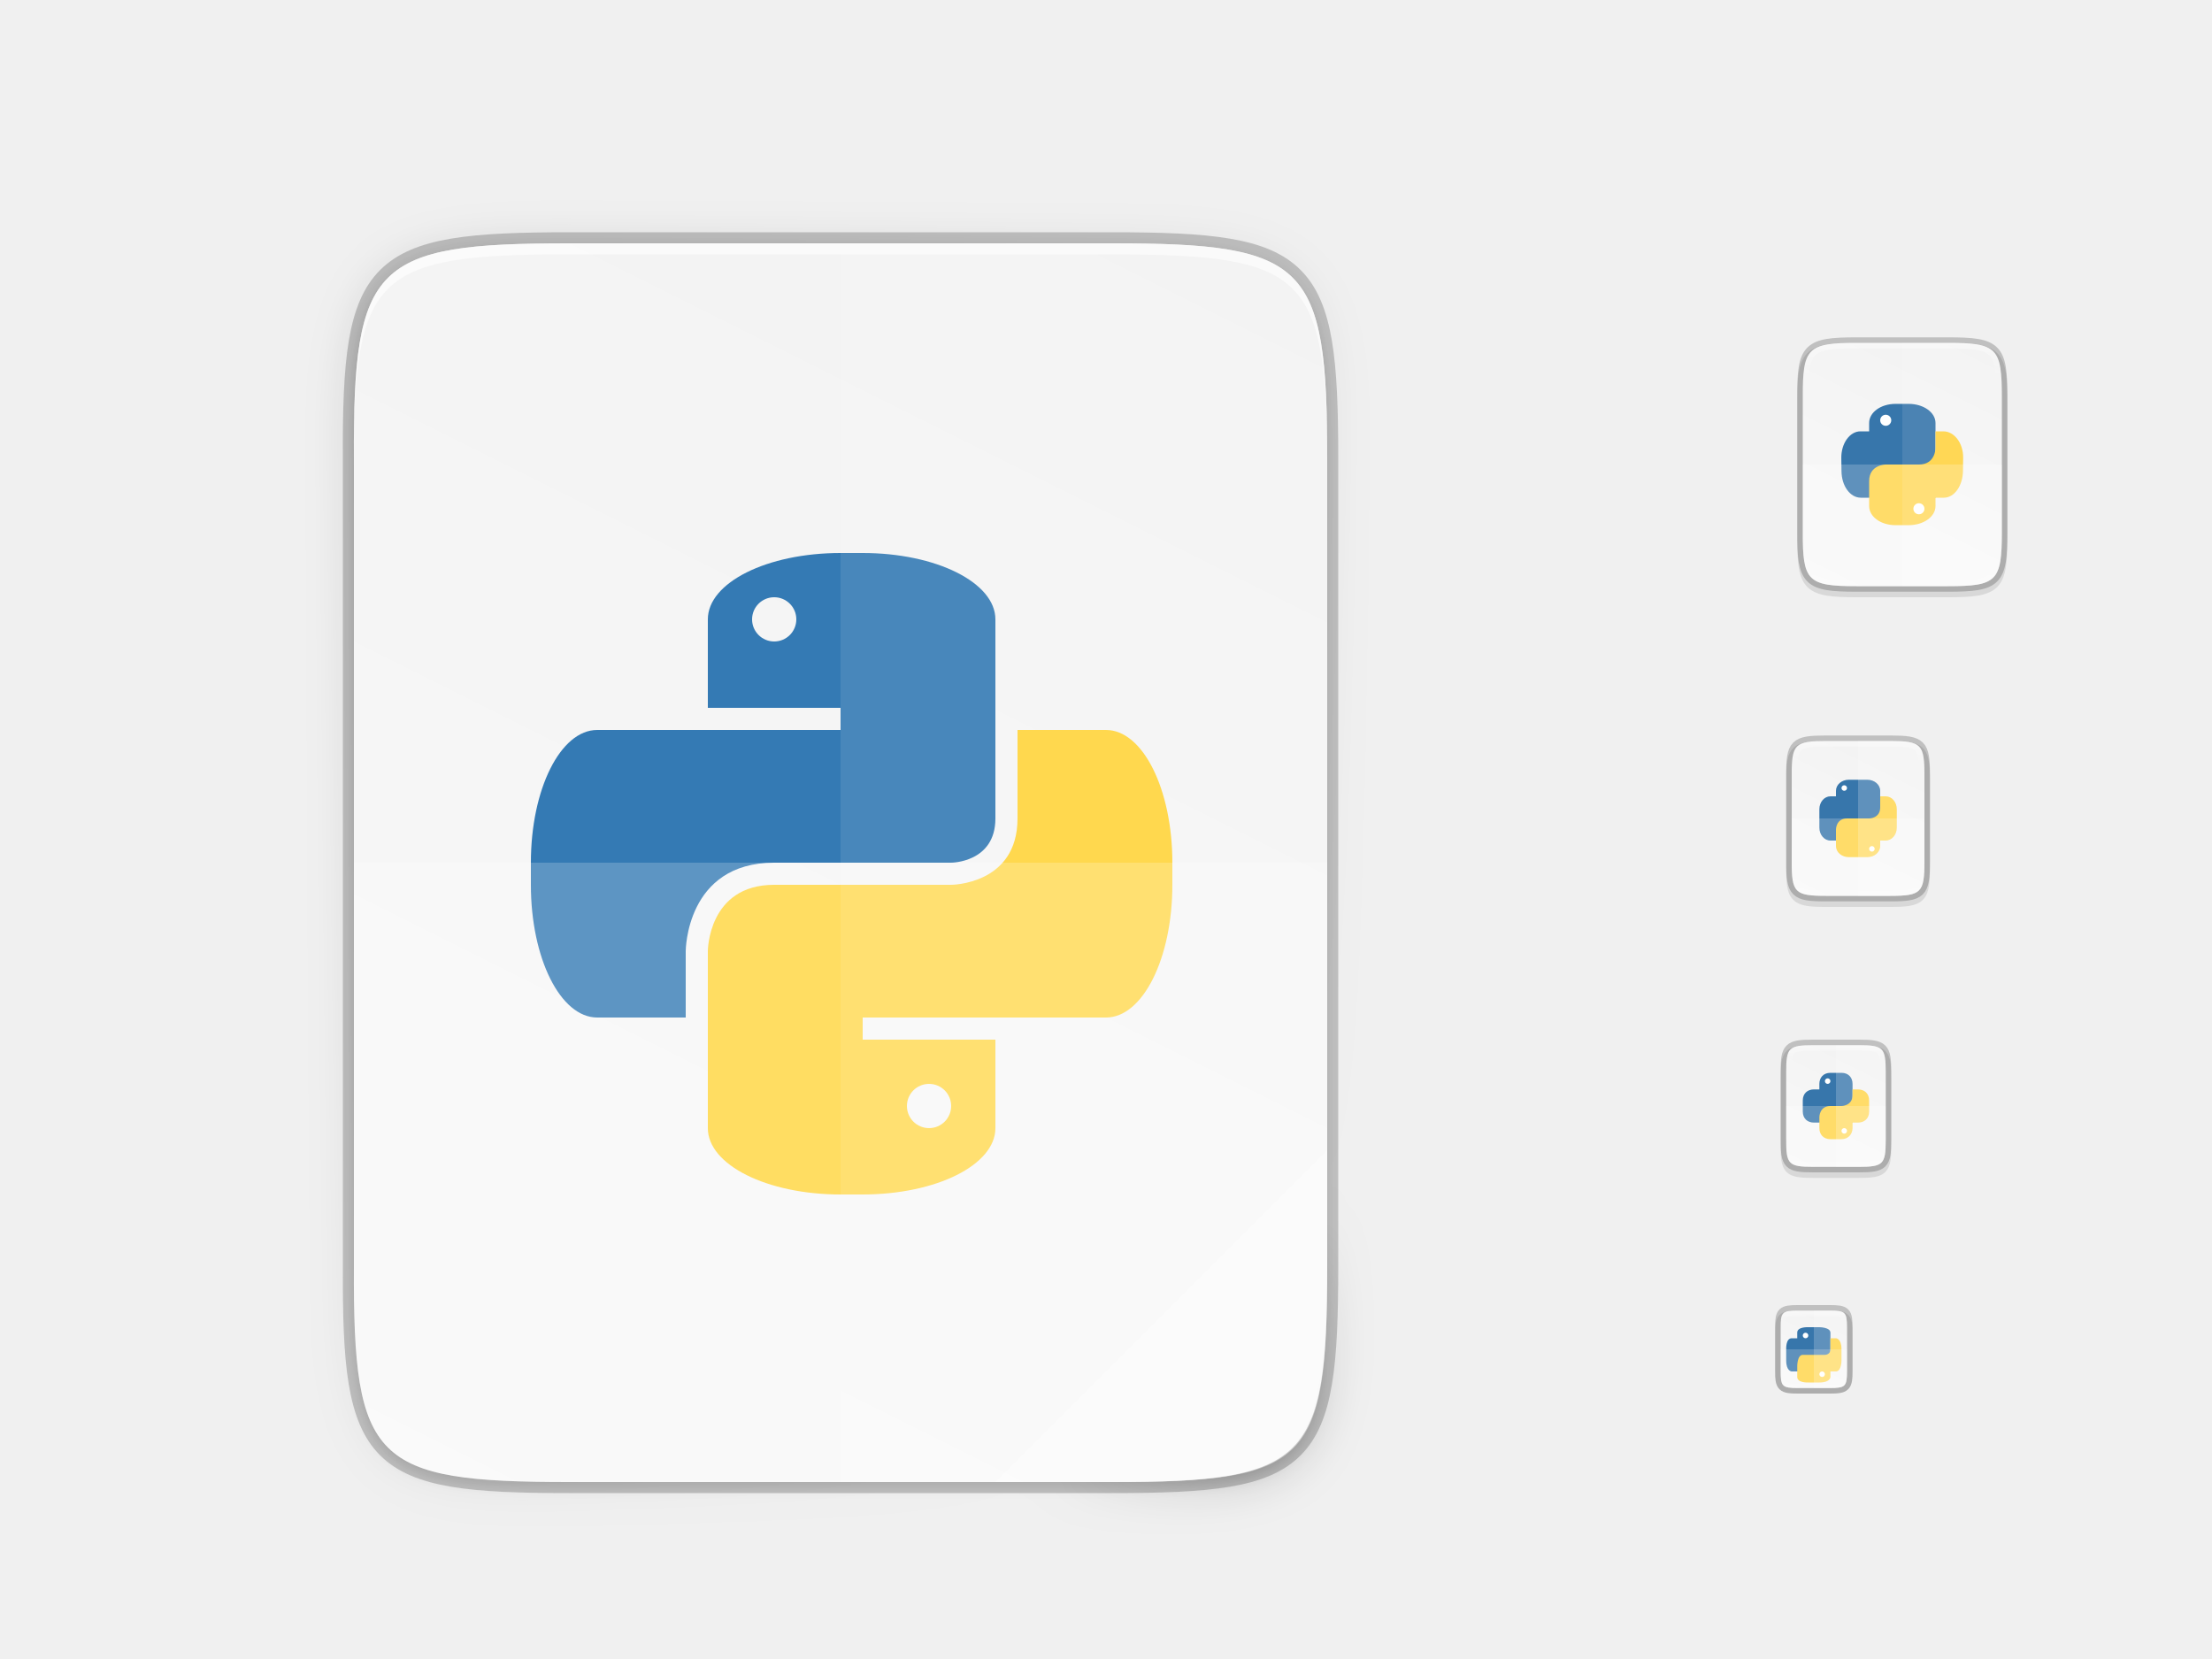
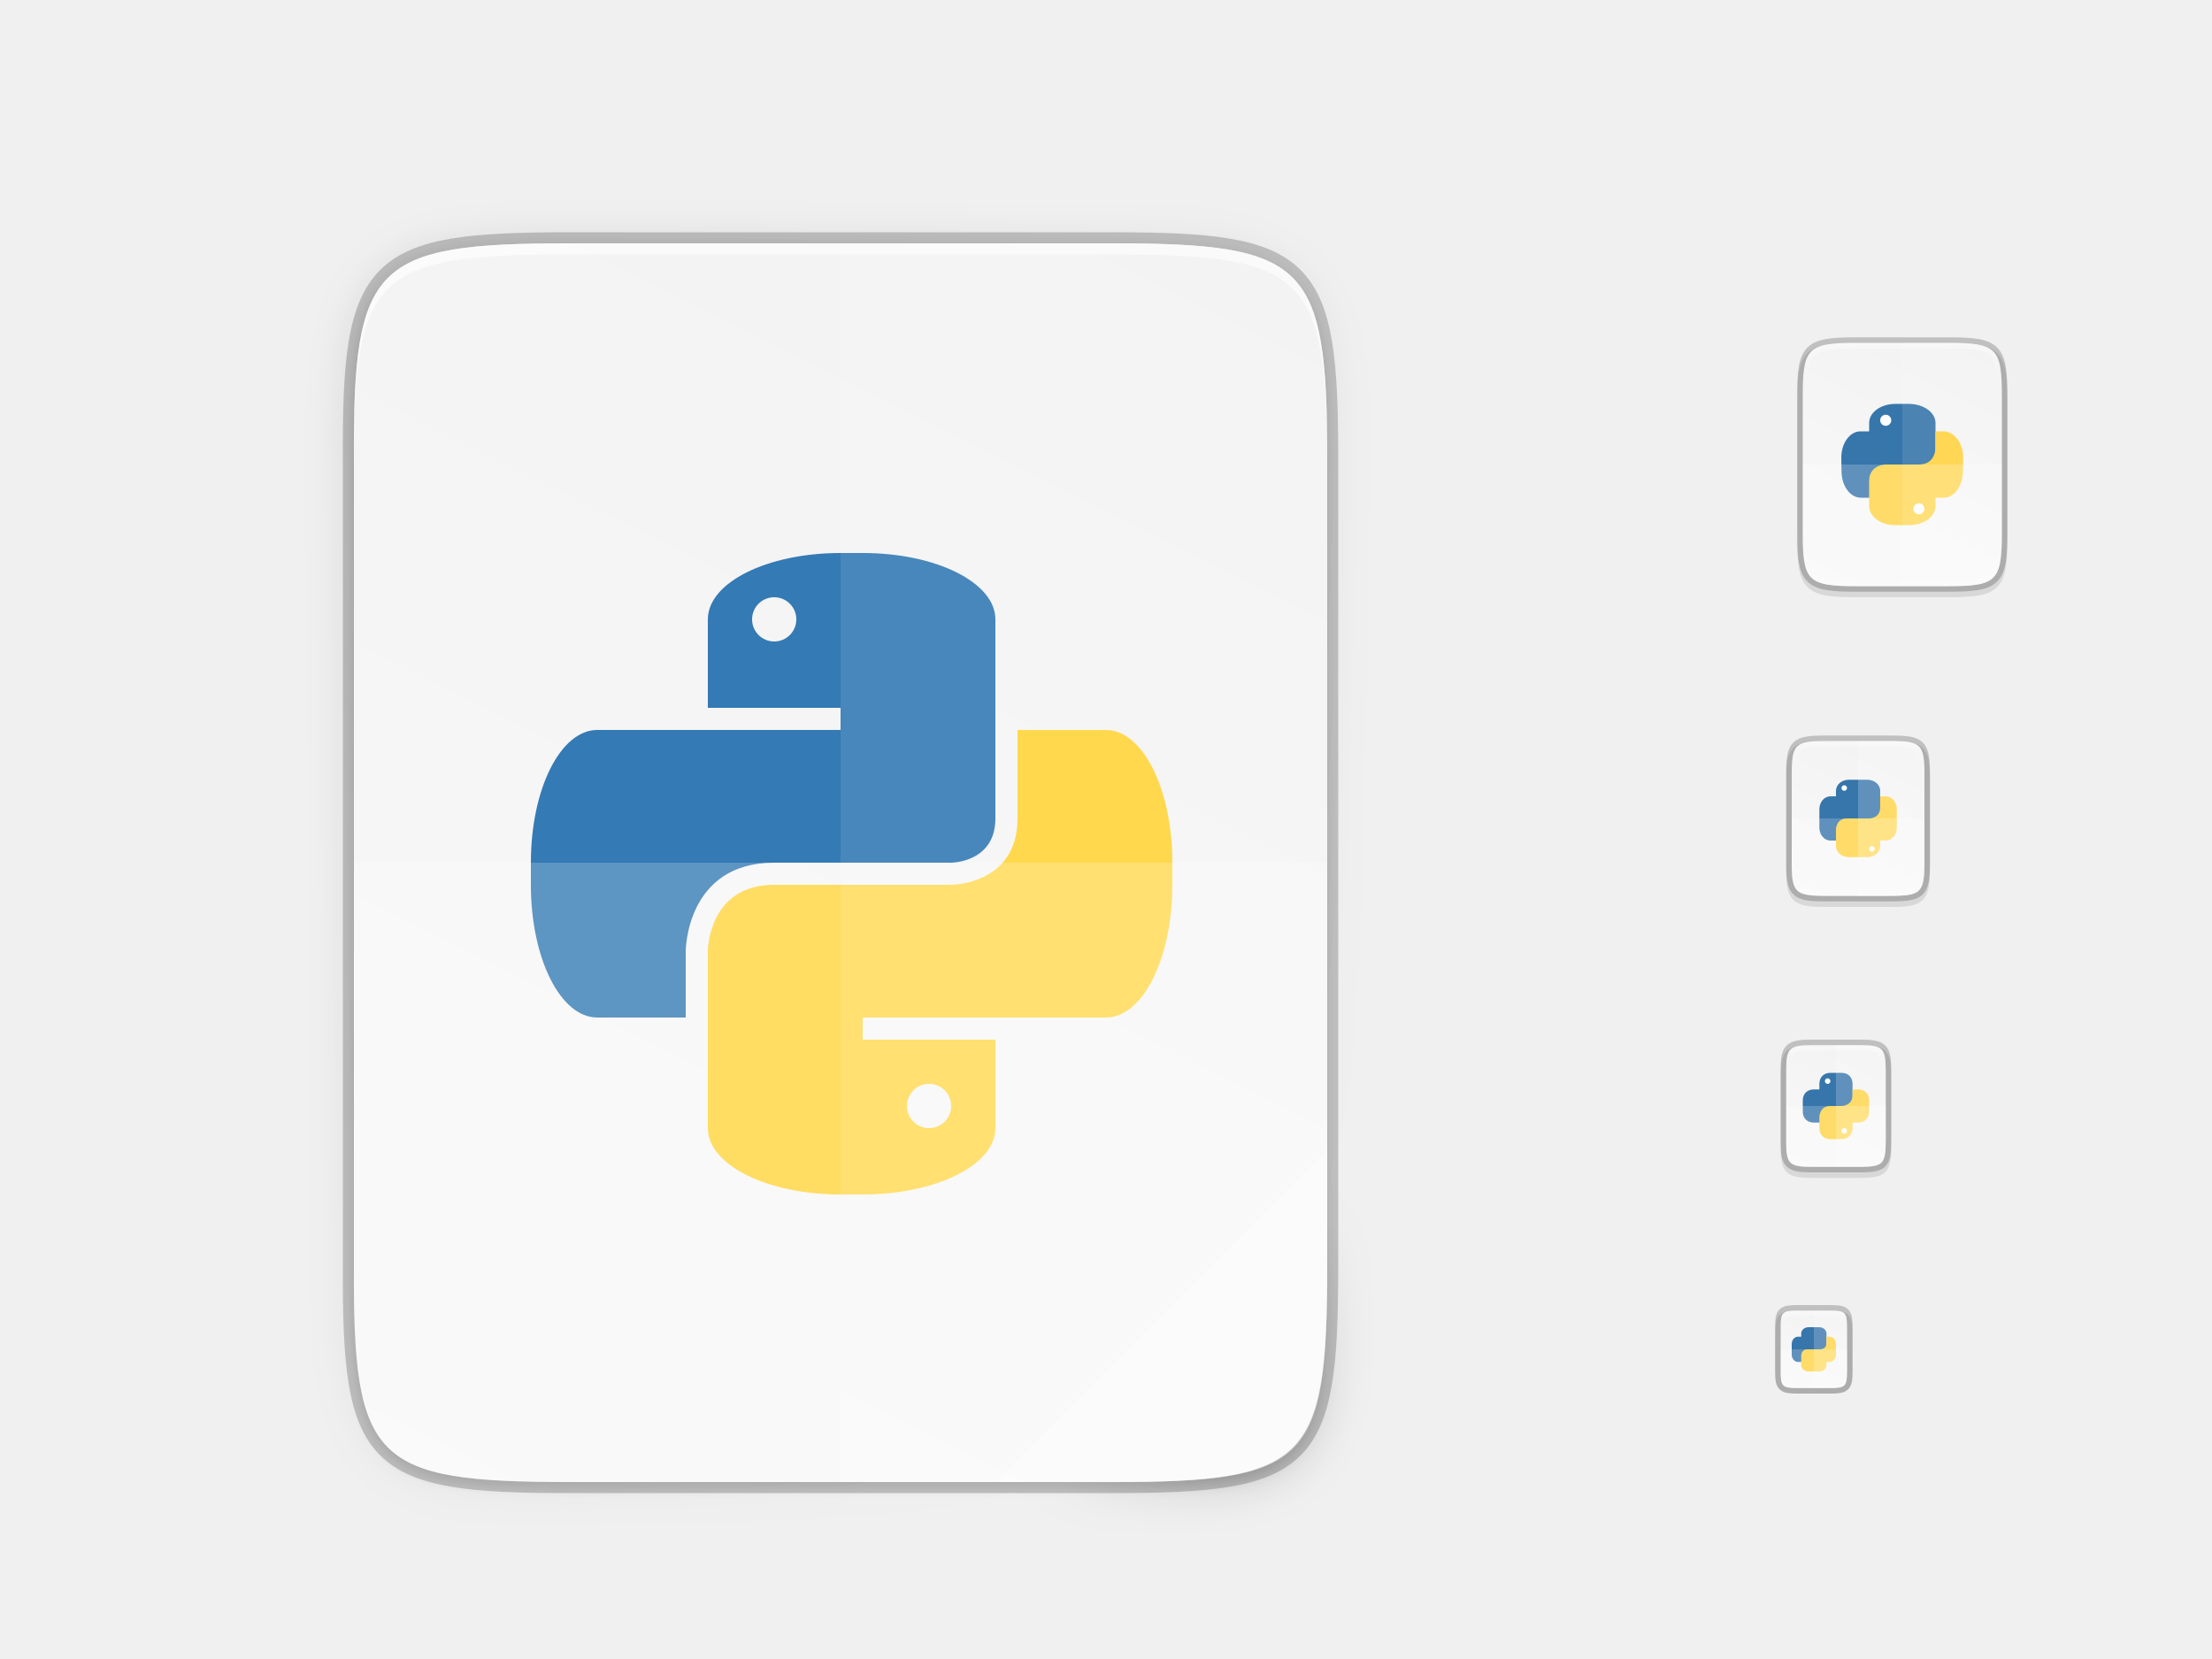
<svg xmlns="http://www.w3.org/2000/svg" xmlns:xlink="http://www.w3.org/1999/xlink" width="400" height="300" id="svg11300" version="1.0" style="display:inline;enable-background:new">
  <defs id="defs3">
    <clipPath clipPathUnits="userSpaceOnUse" id="clipPath9430">
      <path id="path9432" d="m 166.062,-196 h 179.875 C 491.235,-196 512,-175.287 512,-30.125 v 148.25 C 512,263.286 491.235,284 345.938,284 H 166.062 C 20.765,284 0,263.286 0,118.125 V -30.125 C 0,-175.287 20.765,-196 166.062,-196 Z" style="color:#000000;display:inline;overflow:visible;visibility:visible;fill:#ffffff;fill-opacity:1;fill-rule:nonzero;stroke:none;stroke-width:1;marker:none;enable-background:new" />
    </clipPath>
    <clipPath clipPathUnits="userSpaceOnUse" id="clipPath1082">
      <path id="path1084" d="M 361.938,-212 C 507.235,-212 528,-191.287 528,-46.125 V 70.125 C 528,215.286 507.235,236 361.938,236 H 214.062 C 68.765,236 48,215.286 48,70.125 V -46.125 C 48,-191.287 68.765,-212 214.062,-212 Z" style="display:inline;opacity:1;fill:#8c59d9;fill-opacity:1;stroke:none;stroke-width:2;stroke-linecap:round;stroke-linejoin:round;stroke-miterlimit:4;stroke-dasharray:none;stroke-dashoffset:0;stroke-opacity:1;enable-background:new" />
    </clipPath>
    <filter style="color-interpolation-filters:sRGB" id="filter4346" x="-0.013" width="1.026" y="-0.011" height="1.022">
      <feGaussianBlur stdDeviation="2.12" id="feGaussianBlur4348" />
    </filter>
    <linearGradient xlink:href="#linearGradient4360" id="linearGradient4358" x1="88" y1="88" x2="488" y2="488" gradientUnits="userSpaceOnUse" />
    <linearGradient id="linearGradient4360">
      <stop id="stop4362" offset="0" style="stop-color:#000000;stop-opacity:0.588" />
      <stop style="stop-color:#000000;stop-opacity:0" offset="0.88" id="stop4364" />
      <stop id="stop4366" offset="1" style="stop-color:#000000;stop-opacity:1" />
    </linearGradient>
    <filter style="color-interpolation-filters:sRGB" id="filter4380" x="-0.053" width="1.106" y="-0.044" height="1.088">
      <feGaussianBlur stdDeviation="8.48" id="feGaussianBlur4382" />
    </filter>
    <linearGradient gradientUnits="userSpaceOnUse" y2="119.093" x2="-35.31" y1="401.584" x1="529.655" id="linearGradient4226" xlink:href="#linearGradient4338" gradientTransform="matrix(0,-0.453125,0.453112,0,26.0376,268)" />
    <linearGradient id="linearGradient4338">
      <stop style="stop-color:#f2f2f2;stop-opacity:1" offset="0" id="stop4340" />
      <stop style="stop-color:#f9f9f9;stop-opacity:1" offset="1" id="stop4342" />
    </linearGradient>
    <linearGradient id="linearGradient927">
      <stop style="stop-color:#ffffff;stop-opacity:1;" offset="0" id="stop923" />
      <stop id="stop933" offset="0.125" style="stop-color:#ffffff;stop-opacity:0.098" />
      <stop id="stop931" offset="0.925" style="stop-color:#ffffff;stop-opacity:0.098" />
      <stop style="stop-color:#ffffff;stop-opacity:0.498" offset="1" id="stop925" />
    </linearGradient>
    <clipPath clipPathUnits="userSpaceOnUse" id="clipPath994">
      <path style="color:#000000;display:inline;overflow:visible;visibility:visible;fill:#cdcdcd;fill-opacity:1;fill-rule:nonzero;stroke:none;stroke-width:2;stroke-miterlimit:4;stroke-dasharray:none;stroke-opacity:1;marker:none;enable-background:accumulate" d="m 335.731,62 c -8.824,0 -9.774,0.906 -9.73,9.748 V 84 96.252 c -0.043,8.842 0.906,9.748 9.73,9.748 h 16.539 c 8.824,0 9.73,-0.906 9.73,-9.748 V 84 71.748 C 362.001,62.906 361.094,62 352.27,62 Z" id="path996" />
    </clipPath>
    <linearGradient xlink:href="#linearGradient927" id="linearGradient1004" x1="344" y1="62" x2="344" y2="106" gradientUnits="userSpaceOnUse" />
    <linearGradient xlink:href="#linearGradient4338" id="linearGradient1024" gradientUnits="userSpaceOnUse" gradientTransform="matrix(0,-0.1132812,0.113278,0,308.5101,112)" x1="459.034" y1="419.233" x2="35.31" y2="207.365" />
    <linearGradient xlink:href="#linearGradient4338" id="linearGradient916" gradientUnits="userSpaceOnUse" gradientTransform="matrix(0,-0.05664062,0.05663901,0,314.2547,214)" x1="459.034" y1="419.233" x2="35.31" y2="207.365" />
    <linearGradient xlink:href="#linearGradient4338" id="linearGradient920" gradientUnits="userSpaceOnUse" gradientTransform="matrix(0,-0.03604403,0.03604301,0,316.4352,252.9091)" x1="459.034" y1="419.233" x2="35.31" y2="207.365" />
    <linearGradient xlink:href="#linearGradient4338" id="linearGradient924" gradientUnits="userSpaceOnUse" gradientTransform="matrix(0,-0.07208805,0.07208601,0,312.8705,165.8182)" x1="459.034" y1="419.233" x2="35.31" y2="207.365" />
    <clipPath clipPathUnits="userSpaceOnUse" id="clipPath959">
      <path style="color:#000000;display:inline;overflow:visible;visibility:visible;opacity:1;fill:#46a926;fill-opacity:1;fill-rule:nonzero;stroke:none;stroke-width:2;stroke-miterlimit:4;stroke-dasharray:none;stroke-opacity:1;marker:none;enable-background:accumulate" d="m 330.193,134 c -5.615,0 -6.22,0.577 -6.192,6.204 v 7.796 7.796 c -0.028,5.627 0.577,6.204 6.192,6.204 h 11.615 c 5.615,0 6.192,-0.577 6.192,-6.204 v -7.796 -7.796 c 0,-5.627 -0.577,-6.204 -6.192,-6.204 z" id="path961" />
    </clipPath>
    <linearGradient xlink:href="#linearGradient927" id="linearGradient969" x1="336" y1="134" x2="336" y2="162" gradientUnits="userSpaceOnUse" />
    <clipPath clipPathUnits="userSpaceOnUse" id="clipPath971">
      <path style="color:#000000;display:inline;overflow:visible;visibility:visible;opacity:1;fill:#46a926;fill-opacity:1;fill-rule:nonzero;stroke:none;stroke-width:2;stroke-miterlimit:4;stroke-dasharray:none;stroke-opacity:1;marker:none;enable-background:accumulate" d="m 327.865,189 c -4.412,0 -4.887,0.453 -4.865,4.874 V 200 206.126 C 322.978,210.547 323.453,211 327.865,211 h 8.27 C 340.547,211 341,210.547 341,206.126 V 200 193.874 C 341,189.453 340.547,189 336.135,189 Z" id="path973" />
    </clipPath>
    <linearGradient xlink:href="#linearGradient927" id="linearGradient981" x1="332" y1="189" x2="332" y2="211" gradientUnits="userSpaceOnUse" />
    <clipPath clipPathUnits="userSpaceOnUse" id="clipPath983">
      <path id="path985" d="m 325.096,237 c -2.808,0 -3.11,0.288 -3.096,3.102 V 244 v 3.898 c -0.014,2.813 0.288,3.102 3.096,3.102 h 5.808 C 333.712,251 334,250.712 334,247.898 V 244 240.102 C 334,237.288 333.712,237 330.904,237 Z" style="color:#000000;display:inline;overflow:visible;visibility:visible;opacity:1;fill:#46a926;fill-opacity:1;fill-rule:nonzero;stroke:none;stroke-width:2;stroke-miterlimit:4;stroke-dasharray:none;stroke-opacity:1;marker:none;enable-background:accumulate" />
    </clipPath>
    <linearGradient xlink:href="#linearGradient927" id="linearGradient993" x1="328" y1="237" x2="328" y2="251" gradientUnits="userSpaceOnUse" />
  </defs>
  <g style="display:inline" id="layer1">
    <g style="display:none" id="layer7">
      <text y="-8.255" xml:space="preserve" x="19.007" style="font-style:normal;font-variant:normal;font-weight:normal;font-stretch:normal;line-height:0%;font-family:'DejaVu Sans';-inkscape-font-specification:'DejaVu Sans';display:inline;fill:#000000;fill-opacity:1;stroke:none;enable-background:new" id="context">
        <tspan style="font-style:normal;font-variant:normal;font-weight:normal;font-stretch:normal;font-size:18px;line-height:1.25;font-family:'DejaVu Sans';-inkscape-font-specification:'DejaVu Sans'" y="-8.255" x="19.007" id="tspan3933">mimetypes</tspan>
      </text>
      <text y="-8.255" xml:space="preserve" x="146.488" style="font-style:normal;font-variant:normal;font-weight:bold;font-stretch:normal;line-height:0%;font-family:'DejaVu Sans';-inkscape-font-specification:'DejaVu Sans Bold';text-align:start;writing-mode:lr-tb;text-anchor:start;display:inline;fill:#000000;fill-opacity:1;stroke:none;enable-background:new" id="icon-name">
        <tspan style="font-style:normal;font-variant:normal;font-weight:bold;font-stretch:normal;font-size:18px;line-height:1.25;font-family:'DejaVu Sans';-inkscape-font-specification:'DejaVu Sans Bold'" y="-8.255" x="146.488" id="tspan3937">text-x-python</tspan>
      </text>
      <rect style="display:inline;overflow:visible;visibility:visible;fill:#cdcdcd;fill-opacity:1;fill-rule:nonzero;stroke:none;stroke-width:2;marker:none;enable-background:accumulate" id="rect16x16" width="16" height="16" x="320" y="236" />
      <rect style="display:inline;overflow:visible;visibility:visible;fill:#cdcdcd;fill-opacity:1;fill-rule:nonzero;stroke:none;stroke-width:2;marker:none;enable-background:accumulate" id="rect24x24" width="24" height="24" x="320" y="188" />
      <rect style="display:inline;overflow:visible;visibility:visible;fill:#cdcdcd;fill-opacity:1;fill-rule:nonzero;stroke:none;stroke-width:2;marker:none;enable-background:accumulate" id="rect32x32" width="32" height="32" x="320" y="132" />
      <rect y="60" x="320" height="48" width="48" id="rect48x48" style="display:inline;overflow:visible;visibility:visible;fill:#cdcdcd;fill-opacity:1;fill-rule:nonzero;stroke:none;stroke-width:2;marker:none;enable-background:accumulate" />
      <rect style="display:inline;overflow:visible;visibility:visible;fill:#cdcdcd;fill-opacity:1;fill-rule:nonzero;stroke:none;stroke-width:2;marker:none;enable-background:accumulate" id="rect3951" width="256" height="256" x="24" y="28" />
    </g>
    <g id="layer4" style="display:inline">
      <path style="color:#000000;font-style:normal;font-variant:normal;font-weight:normal;font-stretch:normal;font-size:medium;line-height:normal;font-family:sans-serif;font-variant-ligatures:normal;font-variant-position:normal;font-variant-caps:normal;font-variant-numeric:normal;font-variant-alternates:normal;font-feature-settings:normal;text-indent:0;text-align:start;text-decoration:none;text-decoration-line:none;text-decoration-style:solid;text-decoration-color:#000000;letter-spacing:normal;word-spacing:normal;text-transform:none;writing-mode:lr-tb;direction:ltr;text-orientation:mixed;dominant-baseline:auto;baseline-shift:baseline;text-anchor:start;white-space:normal;shape-padding:0;clip-rule:nonzero;display:inline;overflow:visible;visibility:visible;opacity:0.1;isolation:auto;mix-blend-mode:normal;color-interpolation:sRGB;color-interpolation-filters:linearRGB;solid-color:#000000;solid-opacity:1;vector-effect:none;fill:#000000;fill-opacity:1;fill-rule:nonzero;stroke:none;stroke-width:2;stroke-linecap:butt;stroke-linejoin:miter;stroke-miterlimit:4;stroke-dasharray:none;stroke-dashoffset:0;stroke-opacity:1;marker:none;color-rendering:auto;image-rendering:auto;shape-rendering:auto;text-rendering:auto;enable-background:accumulate" d="m 327.865,189 c -1.12,0 -2.015,0.024 -2.791,0.154 -0.776,0.13 -1.48,0.388 -2.01,0.916 -0.53,0.528 -0.791,1.237 -0.92,2.014 -0.129,0.777 -0.15,1.672 -0.145,2.795 V 201 v 6.125 c -0.005,1.121 0.016,2.015 0.145,2.791 0.129,0.777 0.39,1.485 0.92,2.014 0.53,0.528 1.234,0.786 2.01,0.916 0.776,0.13 1.671,0.154 2.791,0.154 h 8.27 c 1.12,0 2.013,-0.024 2.787,-0.154 0.774,-0.13 1.48,-0.389 2.008,-0.918 0.528,-0.529 0.786,-1.234 0.916,-2.01 C 341.976,209.143 342,208.247 342,207.125 V 201 194.875 c 0,-1.122 -0.024,-2.018 -0.154,-2.793 -0.13,-0.775 -0.388,-1.481 -0.916,-2.01 -0.528,-0.529 -1.233,-0.788 -2.008,-0.918 C 338.147,189.024 337.255,189 336.135,189 Z" id="path995" />
      <path style="color:#000000;font-style:normal;font-variant:normal;font-weight:normal;font-stretch:normal;font-size:medium;line-height:normal;font-family:sans-serif;font-variant-ligatures:normal;font-variant-position:normal;font-variant-caps:normal;font-variant-numeric:normal;font-variant-alternates:normal;font-feature-settings:normal;text-indent:0;text-align:start;text-decoration:none;text-decoration-line:none;text-decoration-style:solid;text-decoration-color:#000000;letter-spacing:normal;word-spacing:normal;text-transform:none;writing-mode:lr-tb;direction:ltr;text-orientation:mixed;dominant-baseline:auto;baseline-shift:baseline;text-anchor:start;white-space:normal;shape-padding:0;clip-rule:nonzero;display:inline;overflow:visible;visibility:visible;opacity:0.1;isolation:auto;mix-blend-mode:normal;color-interpolation:sRGB;color-interpolation-filters:linearRGB;solid-color:#000000;solid-opacity:1;vector-effect:none;fill:#000000;fill-opacity:1;fill-rule:nonzero;stroke:none;stroke-width:2;stroke-linecap:butt;stroke-linejoin:miter;stroke-miterlimit:4;stroke-dasharray:none;stroke-dashoffset:0;stroke-opacity:1;marker:none;color-rendering:auto;image-rendering:auto;shape-rendering:auto;text-rendering:auto;enable-background:accumulate" d="m 325.096,237 c -0.719,0 -1.302,0.014 -1.836,0.104 -0.534,0.09 -1.068,0.276 -1.477,0.684 -0.408,0.407 -0.597,0.943 -0.686,1.479 -0.089,0.535 -0.101,1.12 -0.098,1.842 V 244 v 3.898 c -0.003,0.718 0.009,1.302 0.098,1.836 0.089,0.535 0.277,1.071 0.686,1.479 0.408,0.407 0.942,0.594 1.477,0.684 0.534,0.09 1.117,0.104 1.836,0.104 h 5.809 c 0.719,0 1.301,-0.014 1.834,-0.104 0.533,-0.09 1.068,-0.278 1.475,-0.686 0.407,-0.408 0.594,-0.943 0.684,-1.477 C 334.986,249.201 335,248.619 335,247.898 V 244 241.102 c 0,-0.72 -0.014,-1.302 -0.104,-1.836 -0.089,-0.534 -0.277,-1.069 -0.684,-1.477 -0.407,-0.408 -0.941,-0.596 -1.475,-0.686 C 332.205,237.014 331.623,237 330.904,237 Z" id="path997" />
      <path style="color:#000000;font-style:normal;font-variant:normal;font-weight:normal;font-stretch:normal;font-size:medium;line-height:normal;font-family:sans-serif;font-variant-ligatures:normal;font-variant-position:normal;font-variant-caps:normal;font-variant-numeric:normal;font-variant-alternates:normal;font-feature-settings:normal;text-indent:0;text-align:start;text-decoration:none;text-decoration-line:none;text-decoration-style:solid;text-decoration-color:#000000;letter-spacing:normal;word-spacing:normal;text-transform:none;writing-mode:lr-tb;direction:ltr;text-orientation:mixed;dominant-baseline:auto;baseline-shift:baseline;text-anchor:start;white-space:normal;shape-padding:0;clip-rule:nonzero;display:inline;overflow:visible;visibility:visible;opacity:0.1;isolation:auto;mix-blend-mode:normal;color-interpolation:sRGB;color-interpolation-filters:linearRGB;solid-color:#000000;solid-opacity:1;vector-effect:none;fill:#000000;fill-opacity:1;fill-rule:nonzero;stroke:none;stroke-width:2;stroke-linecap:butt;stroke-linejoin:miter;stroke-miterlimit:4;stroke-dasharray:none;stroke-dashoffset:0;stroke-opacity:1;marker:none;color-rendering:auto;image-rendering:auto;shape-rendering:auto;text-rendering:auto;enable-background:accumulate" d="m 330.193,134 c -1.421,0 -2.549,0.031 -3.506,0.191 -0.957,0.161 -1.791,0.473 -2.412,1.092 -0.621,0.619 -0.936,1.456 -1.096,2.414 -0.159,0.958 -0.187,2.087 -0.18,3.512 V 149 v 7.797 c -0.007,1.421 0.021,2.55 0.18,3.506 0.159,0.958 0.475,1.795 1.096,2.414 0.621,0.619 1.455,0.931 2.412,1.092 0.957,0.161 2.085,0.191 3.506,0.191 h 11.615 c 1.421,0 2.547,-0.031 3.502,-0.191 0.955,-0.161 1.788,-0.474 2.406,-1.094 0.618,-0.62 0.931,-1.454 1.092,-2.41 C 348.969,159.348 349,158.221 349,156.797 V 149 141.203 c 0,-1.424 -0.031,-2.551 -0.191,-3.508 -0.16,-0.957 -0.473,-1.791 -1.092,-2.41 -0.618,-0.62 -1.451,-0.933 -2.406,-1.094 C 344.355,134.031 343.23,134 341.809,134 Z" id="path999" />
      <path style="color:#000000;display:inline;overflow:visible;visibility:visible;opacity:0.2;fill:none;fill-opacity:1;fill-rule:nonzero;stroke:#000000;stroke-width:2;stroke-miterlimit:4;stroke-dasharray:none;stroke-opacity:1;marker:none;enable-background:accumulate" d="m 327.865,189 c -4.412,0 -4.887,0.453 -4.865,4.874 V 200 206.126 C 322.978,210.547 323.453,211 327.865,211 h 8.27 C 340.547,211 341,210.547 341,206.126 V 200 193.874 C 341,189.453 340.547,189 336.135,189 Z" id="path926" />
      <path id="path928" d="m 325.096,237 c -2.808,0 -3.11,0.288 -3.096,3.102 V 244 v 3.898 c -0.014,2.813 0.288,3.102 3.096,3.102 h 5.808 C 333.712,251 334,250.712 334,247.898 V 244 240.102 C 334,237.288 333.712,237 330.904,237 Z" style="color:#000000;display:inline;overflow:visible;visibility:visible;opacity:0.2;fill:none;fill-opacity:1;fill-rule:nonzero;stroke:#000000;stroke-width:2;stroke-miterlimit:4;stroke-dasharray:none;stroke-opacity:1;marker:none;enable-background:accumulate" />
      <path style="color:#000000;display:inline;overflow:visible;visibility:visible;opacity:0.2;fill:none;fill-opacity:1;fill-rule:nonzero;stroke:#000000;stroke-width:2;stroke-miterlimit:4;stroke-dasharray:none;stroke-opacity:1;marker:none;enable-background:accumulate" d="m 330.193,134 c -5.615,0 -6.22,0.577 -6.192,6.204 v 7.796 7.796 c -0.028,5.627 0.577,6.204 6.192,6.204 h 11.615 c 5.615,0 6.192,-0.577 6.192,-6.204 v -7.796 -7.796 c 0,-5.627 -0.577,-6.204 -6.192,-6.204 z" id="path930" />
      <path style="color:#000000;font-style:normal;font-variant:normal;font-weight:normal;font-stretch:normal;font-size:medium;line-height:normal;font-family:sans-serif;font-variant-ligatures:normal;font-variant-position:normal;font-variant-caps:normal;font-variant-numeric:normal;font-variant-alternates:normal;font-feature-settings:normal;text-indent:0;text-align:start;text-decoration:none;text-decoration-line:none;text-decoration-style:solid;text-decoration-color:#000000;letter-spacing:normal;word-spacing:normal;text-transform:none;writing-mode:lr-tb;direction:ltr;text-orientation:mixed;dominant-baseline:auto;baseline-shift:baseline;text-anchor:start;white-space:normal;shape-padding:0;clip-rule:nonzero;display:inline;overflow:visible;visibility:visible;opacity:0.1;isolation:auto;mix-blend-mode:normal;color-interpolation:sRGB;color-interpolation-filters:linearRGB;solid-color:#000000;solid-opacity:1;vector-effect:none;fill:#000000;fill-opacity:1;fill-rule:nonzero;stroke:none;stroke-width:2;stroke-linecap:butt;stroke-linejoin:miter;stroke-miterlimit:4;stroke-dasharray:none;stroke-dashoffset:0;stroke-opacity:1;marker:none;color-rendering:auto;image-rendering:auto;shape-rendering:auto;text-rendering:auto;enable-background:accumulate" d="m 335.73,62 c -2.223,0 -3.974,0.051 -5.414,0.293 -1.44,0.242 -2.619,0.695 -3.482,1.557 -0.863,0.861 -1.319,2.039 -1.559,3.48 -0.24,1.441 -0.286,3.195 -0.275,5.424 V 85 97.252 c -0.011,2.225 0.036,3.979 0.275,5.418 0.24,1.441 0.695,2.619 1.559,3.48 0.863,0.861 2.042,1.315 3.482,1.557 1.44,0.242 3.191,0.293 5.414,0.293 h 16.539 c 2.223,0 3.973,-0.051 5.41,-0.293 1.437,-0.242 2.612,-0.697 3.473,-1.559 0.86,-0.862 1.313,-2.039 1.555,-3.479 C 362.949,101.23 363,99.48 363,97.252 V 85 72.748 c 0,-2.228 -0.051,-3.978 -0.293,-5.418 -0.241,-1.44 -0.694,-2.617 -1.555,-3.479 -0.86,-0.862 -2.035,-1.317 -3.473,-1.559 C 356.242,62.051 354.493,62 352.27,62 Z" id="path1020" />
      <path id="path1163" d="M 102.922,44 C 67.625,44 63.827,47.625 64,82.994 V 156 229.006 C 63.827,264.375 67.625,268 102.922,268 h 98.157 C 236.375,268 240,264.375 240,229.006 V 156 82.994 C 240,47.625 236.375,44 201.078,44 Z" style="color:#000000;display:inline;overflow:visible;visibility:visible;opacity:0.2;fill:none;fill-opacity:1;fill-rule:nonzero;stroke:#000000;stroke-width:4;stroke-miterlimit:4;stroke-dasharray:none;stroke-opacity:1;marker:none;enable-background:accumulate" />
      <path style="color:#000000;display:inline;overflow:visible;visibility:visible;opacity:0.1;fill:#000000;fill-opacity:1;fill-rule:nonzero;stroke:none;stroke-width:2;marker:none;filter:url(#filter4346);enable-background:accumulate" d="M 189.843,74 C 119.25,74 111.654,81.251 112,151.987 V 298 444.013 C 111.654,514.749 119.25,522 189.843,522 H 386.157 C 456.75,522 462.163,514.726 464,444.013 V 298 151.987 C 464,81.25 456.75,74 386.157,74 Z" id="rect4158-9" transform="matrix(0.5,0,0,0.5,8,8)" />
      <path id="path4350" d="M 189.843,74 C 119.25,74 111.654,81.251 112,151.987 V 298 444.013 C 111.654,514.749 119.25,522 189.843,522 H 386.157 C 456.75,522 464,514.75 464,444.013 V 298 151.987 C 464,81.25 456.75,74 386.157,74 Z" style="color:#000000;display:inline;overflow:visible;visibility:visible;opacity:0.3;fill:url(#linearGradient4358);fill-opacity:1;fill-rule:nonzero;stroke:none;stroke-width:2;marker:none;filter:url(#filter4380);enable-background:accumulate" transform="matrix(0.5,0,0,0.5,8,8)" />
      <path style="color:#000000;display:inline;overflow:visible;visibility:visible;opacity:0.2;fill:none;fill-opacity:1;fill-rule:nonzero;stroke:#000000;stroke-width:2;stroke-miterlimit:4;stroke-dasharray:none;stroke-opacity:1;marker:none;enable-background:accumulate" d="m 335.731,62 c -8.824,0 -9.774,0.906 -9.73,9.748 V 84 96.252 c -0.043,8.842 0.906,9.748 9.73,9.748 h 16.539 c 8.824,0 9.73,-0.906 9.73,-9.748 V 84 71.748 C 362.001,62.906 361.094,62 352.27,62 Z" id="path958" />
    </g>
    <g id="layer2" style="display:inline">
      <path style="color:#000000;display:inline;overflow:visible;visibility:visible;fill:url(#linearGradient1024);fill-opacity:1;fill-rule:nonzero;stroke:none;stroke-width:1;marker:none;enable-background:accumulate" d="m 335.731,62 c -8.824,0 -9.774,0.906 -9.73,9.748 V 84 96.252 c -0.043,8.842 0.906,9.748 9.73,9.748 h 16.539 c 8.824,0 9.73,-0.906 9.73,-9.748 V 84 71.748 C 362.001,62.906 361.094,62 352.27,62 Z" id="path964" />
      <path style="color:#000000;display:inline;overflow:visible;visibility:visible;fill:url(#linearGradient4226);fill-opacity:1;fill-rule:nonzero;stroke:none;stroke-width:1;marker:none;enable-background:accumulate" d="M 102.922,44 C 67.625,44 63.827,47.625 64,82.994 V 156 229.006 C 63.827,264.375 67.625,268 102.922,268 h 98.157 C 236.375,268 240,264.375 240,229.006 V 156 82.994 C 240,47.625 236.375,44 201.078,44 Z" id="rect4158" />
      <path style="color:#000000;display:inline;overflow:visible;visibility:visible;opacity:0.6;fill:#ffffff;fill-opacity:1;fill-rule:nonzero;stroke:none;stroke-width:1;marker:none;enable-background:accumulate" d="M 102.922,44 C 67.625,44 63.827,47.626 64,82.994 v 2 C 63.827,49.626 67.625,46 102.922,46 h 98.156 C 236.375,46 240,49.626 240,84.994 v -2 C 240,47.626 236.375,44 201.078,44 Z" id="path931" />
      <path id="path914" d="m 327.865,189 c -4.412,0 -4.887,0.453 -4.865,4.874 V 200 206.126 C 322.978,210.547 323.453,211 327.865,211 h 8.27 C 340.547,211 341,210.547 341,206.126 V 200 193.874 C 341,189.453 340.547,189 336.135,189 Z" style="color:#000000;display:inline;overflow:visible;visibility:visible;fill:url(#linearGradient916);fill-opacity:1;fill-rule:nonzero;stroke:none;stroke-width:1;marker:none;enable-background:accumulate" />
      <path style="color:#000000;display:inline;overflow:visible;visibility:visible;fill:url(#linearGradient920);fill-opacity:1;fill-rule:nonzero;stroke:none;stroke-width:1;marker:none;enable-background:accumulate" d="m 325.096,237 c -2.808,0 -3.11,0.288 -3.096,3.102 V 244 v 3.898 c -0.014,2.813 0.288,3.102 3.096,3.102 h 5.808 C 333.712,251 334,250.712 334,247.898 V 244 240.102 C 334,237.288 333.712,237 330.904,237 Z" id="path918" />
      <path id="path922" d="m 330.193,134 c -5.615,0 -6.22,0.577 -6.192,6.204 v 7.796 7.796 c -0.028,5.627 0.577,6.204 6.192,6.204 h 11.615 c 5.615,0 6.192,-0.577 6.192,-6.204 v -7.796 -7.796 c 0,-5.627 -0.577,-6.204 -6.192,-6.204 z" style="color:#000000;display:inline;overflow:visible;visibility:visible;fill:url(#linearGradient924);fill-opacity:1;fill-rule:nonzero;stroke:none;stroke-width:1;marker:none;enable-background:accumulate" />
    </g>
    <g id="layer6" style="display:inline">
      <g style="display:inline;enable-background:new" id="g4638" transform="translate(224,1700)">
        <path style="opacity:1;fill:#3776ab;fill-opacity:1;stroke:none;stroke-width:2;stroke-linecap:round;stroke-linejoin:round;stroke-miterlimit:4;stroke-dasharray:none;stroke-opacity:1" d="m 110.333,-1559 c -1.293,0 -2.333,0.892 -2.333,2 v 1 h -1 c -1.108,0 -2,1.04 -2,2.333 v 3.334 c 0,1.293 0.892,2.333 2,2.333 h 9 v -9 c 0,-1.108 -1.04,-2 -2.333,-2 z" id="path4264" />
        <path id="path4274" d="m 113.667,-1545 c 1.293,0 2.333,-0.892 2.333,-2 v -1 h 1 c 1.108,0 2,-1.04 2,-2.333 v -3.334 c 0,-1.293 -0.892,-2.333 -2,-2.333 h -1 v 2 c 0,2 -2,2 -2,2 h -4 c -2,0 -2,2 -2,2 v 3 c 0,1.108 1.04,2 2.333,2 z" style="opacity:1;fill:#ffd343;fill-opacity:1;stroke:none;stroke-width:2;stroke-linecap:round;stroke-linejoin:round;stroke-miterlimit:4;stroke-dasharray:none;stroke-opacity:1" />
      </g>
      <circle style="display:inline;opacity:1;fill:#ffffff;fill-opacity:1;stroke:none;stroke-width:2;stroke-linecap:round;stroke-linejoin:round;stroke-miterlimit:4;stroke-dasharray:none;stroke-opacity:1;enable-background:new" id="path4279" cx="333.5" cy="142.5" r="0.5" />
      <circle r="0.5" cy="153.5" cx="338.5" id="circle4281" style="display:inline;opacity:1;fill:#ffffff;fill-opacity:1;stroke:none;stroke-width:2;stroke-linecap:round;stroke-linejoin:round;stroke-miterlimit:4;stroke-dasharray:none;stroke-opacity:1;enable-background:new" />
      <g style="display:inline;enable-background:new" id="g4649" transform="translate(176,1644)">
        <path style="color:#000000;display:inline;overflow:visible;visibility:visible;fill:#3776ab;fill-opacity:1;fill-rule:nonzero;stroke:none;stroke-width:2;marker:none;enable-background:accumulate" d="m 166.775,-1570.967 c -2.682,0 -4.775,1.542 -4.775,3.458 v 1.509 h -1.575 c -1.916,0 -3.495,2.159 -3.458,4.841 l 0.033,2.383 c 0.037,2.682 1.575,4.776 3.491,4.776 h 1.509 12 v -12 -1.509 c 0,-1.916 -2.159,-3.458 -4.841,-3.458 z" id="path4315" />
        <path id="path4317" d="m 169.159,-1549.033 c 2.682,0 4.841,-1.542 4.841,-3.458 V -1554 h 1.509 c 1.916,0 3.421,-2.159 3.458,-4.841 l 0.033,-2.383 c 0.037,-2.682 -1.641,-4.775 -3.557,-4.775 h -1.443 v 3 c 0,0 0.033,3 -3,3 h -6 c 0,0 -3,0 -3,3 v 3 1.509 c 0,1.916 2.093,3.458 4.775,3.458 z" style="color:#000000;display:inline;overflow:visible;visibility:visible;fill:#ffd343;fill-opacity:1;fill-rule:nonzero;stroke:none;stroke-width:2;marker:none;enable-background:accumulate" clip-path="none" />
      </g>
      <circle r="1" cy="76" cx="341" id="circle4321" style="display:inline;opacity:1;fill:#ffffff;fill-opacity:1;stroke:none;stroke-width:2;stroke-linecap:round;stroke-linejoin:round;stroke-miterlimit:4;stroke-dasharray:none;stroke-opacity:1;enable-background:new" />
      <circle style="display:inline;opacity:1;fill:#ffffff;fill-opacity:1;stroke:none;stroke-width:2;stroke-linecap:round;stroke-linejoin:round;stroke-miterlimit:4;stroke-dasharray:none;stroke-opacity:1;enable-background:new" id="circle4323" cx="347" cy="92" r="1" />
      <g style="display:inline;enable-background:new" id="g4667" transform="translate(220,1751)">
        <path id="path4670" d="m 111,-1557 c -1.293,0 -2,0.892 -2,2 v 1 h -1 c -1.108,0 -2,0.707 -2,2 v 2 c 0,1.293 0.892,2 2,2 h 7 v -7 c 0,-1.108 -0.707,-2 -2,-2 z" style="opacity:1;fill:#3776ab;fill-opacity:1;stroke:none;stroke-width:2;stroke-linecap:round;stroke-linejoin:round;stroke-miterlimit:4;stroke-dasharray:none;stroke-opacity:1" />
        <path style="opacity:1;fill:#ffd343;fill-opacity:1;stroke:none;stroke-width:2;stroke-linecap:round;stroke-linejoin:round;stroke-miterlimit:4;stroke-dasharray:none;stroke-opacity:1" d="m 113,-1545 c 1.293,0 2,-1 2,-2 v -1 h 1 c 1.108,0 2,-0.707 2,-2 v -2 c 0,-1.293 -0.892,-2 -2,-2 h -1 v 1 c 0,2 -2,2 -2,2 h -2 c -2,0 -2,2 -2,2 v 2 c 0,1.108 0.707,2 2,2 z" id="path4673" />
      </g>
      <circle style="display:inline;opacity:1;fill:#ffffff;fill-opacity:1;stroke:none;stroke-width:2;stroke-linecap:round;stroke-linejoin:round;stroke-miterlimit:4;stroke-dasharray:none;stroke-opacity:1;enable-background:new" id="path4675" cx="330.5" cy="195.5" r="0.5" />
      <circle style="display:inline;opacity:1;fill:#ffffff;fill-opacity:1;stroke:none;stroke-width:2;stroke-linecap:round;stroke-linejoin:round;stroke-miterlimit:4;stroke-dasharray:none;stroke-opacity:1;enable-background:new" id="path4677" cx="333.5" cy="204.5" r="0.5" />
-       <path id="path4681" d="m 327,240 c 0,0 -2.042,-0.107 -2,1 v 1 h -1 c -1.108,0 -1,2 -1,2 v 2 c 0,2 1,2 1,2 h 7 v -7 c 0,-1 -2,-1 -2,-1 z" style="display:inline;opacity:1;fill:#3776ab;fill-opacity:1;stroke:none;stroke-width:2;stroke-linecap:round;stroke-linejoin:round;stroke-miterlimit:4;stroke-dasharray:none;stroke-opacity:1;enable-background:new" />
-       <path style="display:inline;opacity:1;fill:#ffd343;fill-opacity:1;stroke:none;stroke-width:2;stroke-linecap:round;stroke-linejoin:round;stroke-miterlimit:4;stroke-dasharray:none;stroke-opacity:1;enable-background:new" d="m 329,250 c 2,0 2,-1 2,-1 v -1 h 1 c 1,0 1,-2 1,-2 v -2 c 0,-2 -1,-2 -1,-2 h -1 v 2 c 0,1 -1,1 -1,1 h -4 c -1,0 -1,2 -1,2 v 2 c 0,1.108 2,1 2,1 z" id="path4683" />
-       <circle style="display:inline;opacity:1;fill:#ffffff;fill-opacity:1;stroke:none;stroke-width:2;stroke-linecap:round;stroke-linejoin:round;stroke-miterlimit:4;stroke-dasharray:none;stroke-opacity:1;enable-background:new" id="path4687" cx="326.5" cy="241.5" r="0.5" />
-       <circle style="display:inline;opacity:1;fill:#ffffff;fill-opacity:1;stroke:none;stroke-width:2;stroke-linecap:round;stroke-linejoin:round;stroke-miterlimit:4;stroke-dasharray:none;stroke-opacity:1;enable-background:new" id="path4690" cx="329.5" cy="248.5" r="0.5" />
      <g id="g972" transform="translate(0,-4)">
        <path id="rect942" d="m 152,104 c -13.296,0 -24,5.352 -24,12 v 12 4 h 24 v 4 h -24 -4 -4 -12 c -6.648,0 -12,10.704 -12,24 v 4 c 0,13.296 5.352,24 12,24 h 12 4 v -12 c 0,0 0,-16 16,-16 h 32 c 0,0 8,0 8,-8 v -16 -8 -12 c 0,-6.648 -10.704,-12 -24,-12 z m -12,8 c 2.209,0 4,1.791 4,4 0,2.209 -1.791,4 -4,4 -2.209,0 -4,-1.791 -4,-4 0,-2.209 1.791,-4 4,-4 z" style="opacity:1;fill:#347ab4;fill-opacity:1;stroke:none;stroke-width:2;stroke-linecap:square;stroke-linejoin:round;stroke-miterlimit:4;stroke-dasharray:none;stroke-dashoffset:0;stroke-opacity:1" />
        <path style="opacity:1;fill:#ffd43b;fill-opacity:1;stroke:none;stroke-width:2;stroke-linecap:square;stroke-linejoin:round;stroke-miterlimit:4;stroke-dasharray:none;stroke-dashoffset:0;stroke-opacity:1" d="m 156,220 c 13.296,0 24,-5.352 24,-12 v -12 -4 h -24 v -4 h 24 4 4 12 c 6.648,0 12,-10.704 12,-24 v -4 c 0,-13.296 -5.352,-24 -12,-24 h -12 -4 v 16 c 0,12 -12,12 -12,12 h -32 c -12,0 -12,12 -12,12 v 12 8 12 c 0,6.648 10.704,12 24,12 z m 12,-12 c -2.209,0 -4,-1.791 -4,-4 0,-2.209 1.791,-4 4,-4 2.209,0 4,1.791 4,4 0,2.209 -1.791,4 -4,4 z" id="path962" />
+       </g>
+       <g transform="matrix(0.5714286,0,0,0.5714286,263.9999,1130.857)" id="g934" style="display:inline;stroke-width:1.75;enable-background:new">
+         <path id="path929" d="m 110.333,-1559 c -1.293,0 -2.333,0.892 -2.333,2 v 1 h -1 c -1.108,0 -2,1.04 -2,2.333 v 3.334 c 0,1.293 0.892,2.333 2,2.333 h 9 v -9 c 0,-1.108 -1.04,-2 -2.333,-2 z" style="opacity:1;fill:#3776ab;fill-opacity:1;stroke:none;stroke-width:3.5;stroke-linecap:round;stroke-linejoin:round;stroke-miterlimit:4;stroke-dasharray:none;stroke-opacity:1" />
+         <path style="opacity:1;fill:#ffd343;fill-opacity:1;stroke:none;stroke-width:3.5;stroke-linecap:round;stroke-linejoin:round;stroke-miterlimit:4;stroke-dasharray:none;stroke-opacity:1" d="m 113.667,-1545 c 1.293,0 2.333,-0.892 2.333,-2 v -1 h 1 c 1.108,0 2,-1.04 2,-2.333 v -3.334 c 0,-1.293 -0.892,-2.333 -2,-2.333 h -1 v 2 c 0,2 -2,2 -2,2 h -4 c -2,0 -2,2 -2,2 v 3 c 0,1.108 1.04,2 2.333,2 z" id="path932" />
      </g>
    </g>
    <g id="layer3">
      <path style="color:#000000;display:inline;overflow:visible;visibility:visible;opacity:0.1;fill:#ffffff;fill-opacity:1;fill-rule:nonzero;stroke:none;stroke-width:1;marker:none;enable-background:accumulate" d="m 152,44 v 224 h 49.078 C 236.375,268 239.082,264.363 240,229.007 V 156 82.993 C 240,47.625 236.375,44 201.078,44 Z" id="path4231" />
      <path style="color:#000000;display:inline;overflow:visible;visibility:visible;opacity:0.2;fill:#ffffff;fill-opacity:1;fill-rule:nonzero;stroke:none;stroke-width:1;marker:none;enable-background:accumulate" d="m 64,156 v 73.007 C 63.827,264.375 67.625,268 102.922,268 h 98.156 C 236.375,268 239.082,264.363 240,229.007 V 156 Z" id="path4255" />
      <path style="color:#000000;display:inline;overflow:visible;visibility:visible;opacity:0.4;fill:#ffffff;fill-opacity:1;fill-rule:nonzero;stroke:none;stroke-width:8;stroke-linecap:butt;stroke-linejoin:miter;stroke-miterlimit:4;stroke-dasharray:none;stroke-dashoffset:0;stroke-opacity:1;marker:none;enable-background:accumulate" d="m 180,268 60,-60 v 22.484 C 239.948,264.48 236.197,268 201.826,268 Z" id="path4254" />
      <path style="color:#000000;display:inline;overflow:visible;visibility:visible;opacity:0.2;fill:#ffffff;fill-opacity:1;fill-rule:nonzero;stroke:none;stroke-width:1;marker:none;enable-background:accumulate" d="M 326,84 V 96.252 C 325.957,105.094 326.906,106 335.73,106 h 16.539 C 361.094,106 362,105.094 362,96.252 V 84 Z" id="path1006" />
      <path style="color:#000000;display:inline;overflow:visible;visibility:visible;opacity:0.1;fill:#ffffff;fill-opacity:1;fill-rule:nonzero;stroke:none;stroke-width:1;marker:none;enable-background:accumulate" d="m 344,62 v 44 h 8.27 C 361.094,106 362,105.094 362,96.252 V 84 71.748 C 362,62.906 361.094,62 352.27,62 Z" id="path1013" />
      <path style="color:#000000;display:inline;overflow:visible;visibility:visible;opacity:0.2;fill:#ffffff;fill-opacity:1;fill-rule:nonzero;stroke:none;stroke-width:1;marker:none;enable-background:accumulate" d="m 323,200 v 6.125 c -0.022,4.421 0.453,4.875 4.865,4.875 h 8.27 C 340.547,211 341,210.546 341,206.125 V 200 Z" id="path1007" />
      <path style="color:#000000;display:inline;overflow:visible;visibility:visible;opacity:0.2;fill:#ffffff;fill-opacity:1;fill-rule:nonzero;stroke:none;stroke-width:1;marker:none;enable-background:accumulate" d="m 328,237 v 14 h 2.904 C 333.712,251 334,250.712 334,247.898 V 244 240.102 C 334,237.288 333.712,237 330.904,237 Z" id="path1009" />
      <path style="color:#000000;display:inline;overflow:visible;visibility:visible;opacity:0.2;fill:#ffffff;fill-opacity:1;fill-rule:nonzero;stroke:none;stroke-width:1;marker:none;enable-background:accumulate" d="m 324,148 v 7.797 C 323.972,161.424 324.578,162 330.193,162 h 11.615 C 347.424,162 348,161.424 348,155.797 V 148 Z" id="path1011" />
      <path style="color:#000000;display:inline;overflow:visible;visibility:visible;opacity:0.2;fill:#ffffff;fill-opacity:1;fill-rule:nonzero;stroke:none;stroke-width:1;marker:none;enable-background:accumulate" d="m 332,189 v 22 h 4.135 C 340.547,211 341,210.546 341,206.125 V 200 193.875 C 341,189.454 340.547,189 336.135,189 Z" id="path1014" />
      <path style="color:#000000;display:inline;overflow:visible;visibility:visible;opacity:0.2;fill:#ffffff;fill-opacity:1;fill-rule:nonzero;stroke:none;stroke-width:1;marker:none;enable-background:accumulate" d="m 322,244 v 3.898 C 321.986,250.712 322.288,251 325.096,251 h 5.809 C 333.712,251 334,250.712 334,247.898 V 244 Z" id="path1016" />
      <path style="color:#000000;display:inline;overflow:visible;visibility:visible;opacity:0.2;fill:#ffffff;fill-opacity:1;fill-rule:nonzero;stroke:none;stroke-width:1;marker:none;enable-background:accumulate" d="m 336,134 v 28 h 5.809 C 347.424,162 348,161.424 348,155.797 V 148 140.203 C 348,134.576 347.424,134 341.809,134 Z" id="path1018" />
    </g>
    <g id="layer5" style="display:inline">
      <path id="path990" d="m 335.731,62 c -8.824,0 -9.774,0.906 -9.73,9.748 V 84 96.252 c -0.043,8.842 0.906,9.748 9.73,9.748 h 16.539 c 8.824,0 9.73,-0.906 9.73,-9.748 V 84 71.748 C 362.001,62.906 361.094,62 352.27,62 Z" style="color:#000000;display:inline;overflow:visible;visibility:visible;opacity:0.4;fill:none;fill-opacity:1;fill-rule:nonzero;stroke:url(#linearGradient1004);stroke-width:2;stroke-miterlimit:4;stroke-dasharray:none;stroke-opacity:1;marker:none;enable-background:accumulate" clip-path="url(#clipPath994)" />
      <path id="path935" d="m 327.865,189 c -4.412,0 -4.887,0.453 -4.865,4.874 V 200 206.126 C 322.978,210.547 323.453,211 327.865,211 h 8.27 C 340.547,211 341,210.547 341,206.126 V 200 193.874 C 341,189.453 340.547,189 336.135,189 Z" style="color:#000000;display:inline;overflow:visible;visibility:visible;opacity:0.4;fill:none;fill-opacity:1;fill-rule:nonzero;stroke:url(#linearGradient981);stroke-width:2;stroke-miterlimit:4;stroke-dasharray:none;stroke-opacity:1;marker:none;enable-background:accumulate" clip-path="url(#clipPath971)" />
      <path style="color:#000000;display:inline;overflow:visible;visibility:visible;opacity:0.4;fill:none;fill-opacity:1;fill-rule:nonzero;stroke:url(#linearGradient993);stroke-width:2;stroke-miterlimit:4;stroke-dasharray:none;stroke-opacity:1;marker:none;enable-background:accumulate" d="m 325.096,237 c -2.808,0 -3.11,0.288 -3.096,3.102 V 244 v 3.898 c -0.014,2.813 0.288,3.102 3.096,3.102 h 5.808 C 333.712,251 334,250.712 334,247.898 V 244 240.102 C 334,237.288 333.712,237 330.904,237 Z" id="path937" clip-path="url(#clipPath983)" />
      <path id="path939" d="m 330.193,134 c -5.615,0 -6.22,0.577 -6.192,6.204 v 7.796 7.796 c -0.028,5.627 0.577,6.204 6.192,6.204 h 11.615 c 5.615,0 6.192,-0.577 6.192,-6.204 v -7.796 -7.796 c 0,-5.627 -0.577,-6.204 -6.192,-6.204 z" style="color:#000000;display:inline;overflow:visible;visibility:visible;opacity:0.4;fill:none;fill-opacity:1;fill-rule:nonzero;stroke:url(#linearGradient969);stroke-width:2;stroke-miterlimit:4;stroke-dasharray:none;stroke-opacity:1;marker:none;enable-background:accumulate" clip-path="url(#clipPath959)" />
    </g>
  </g>
</svg>
